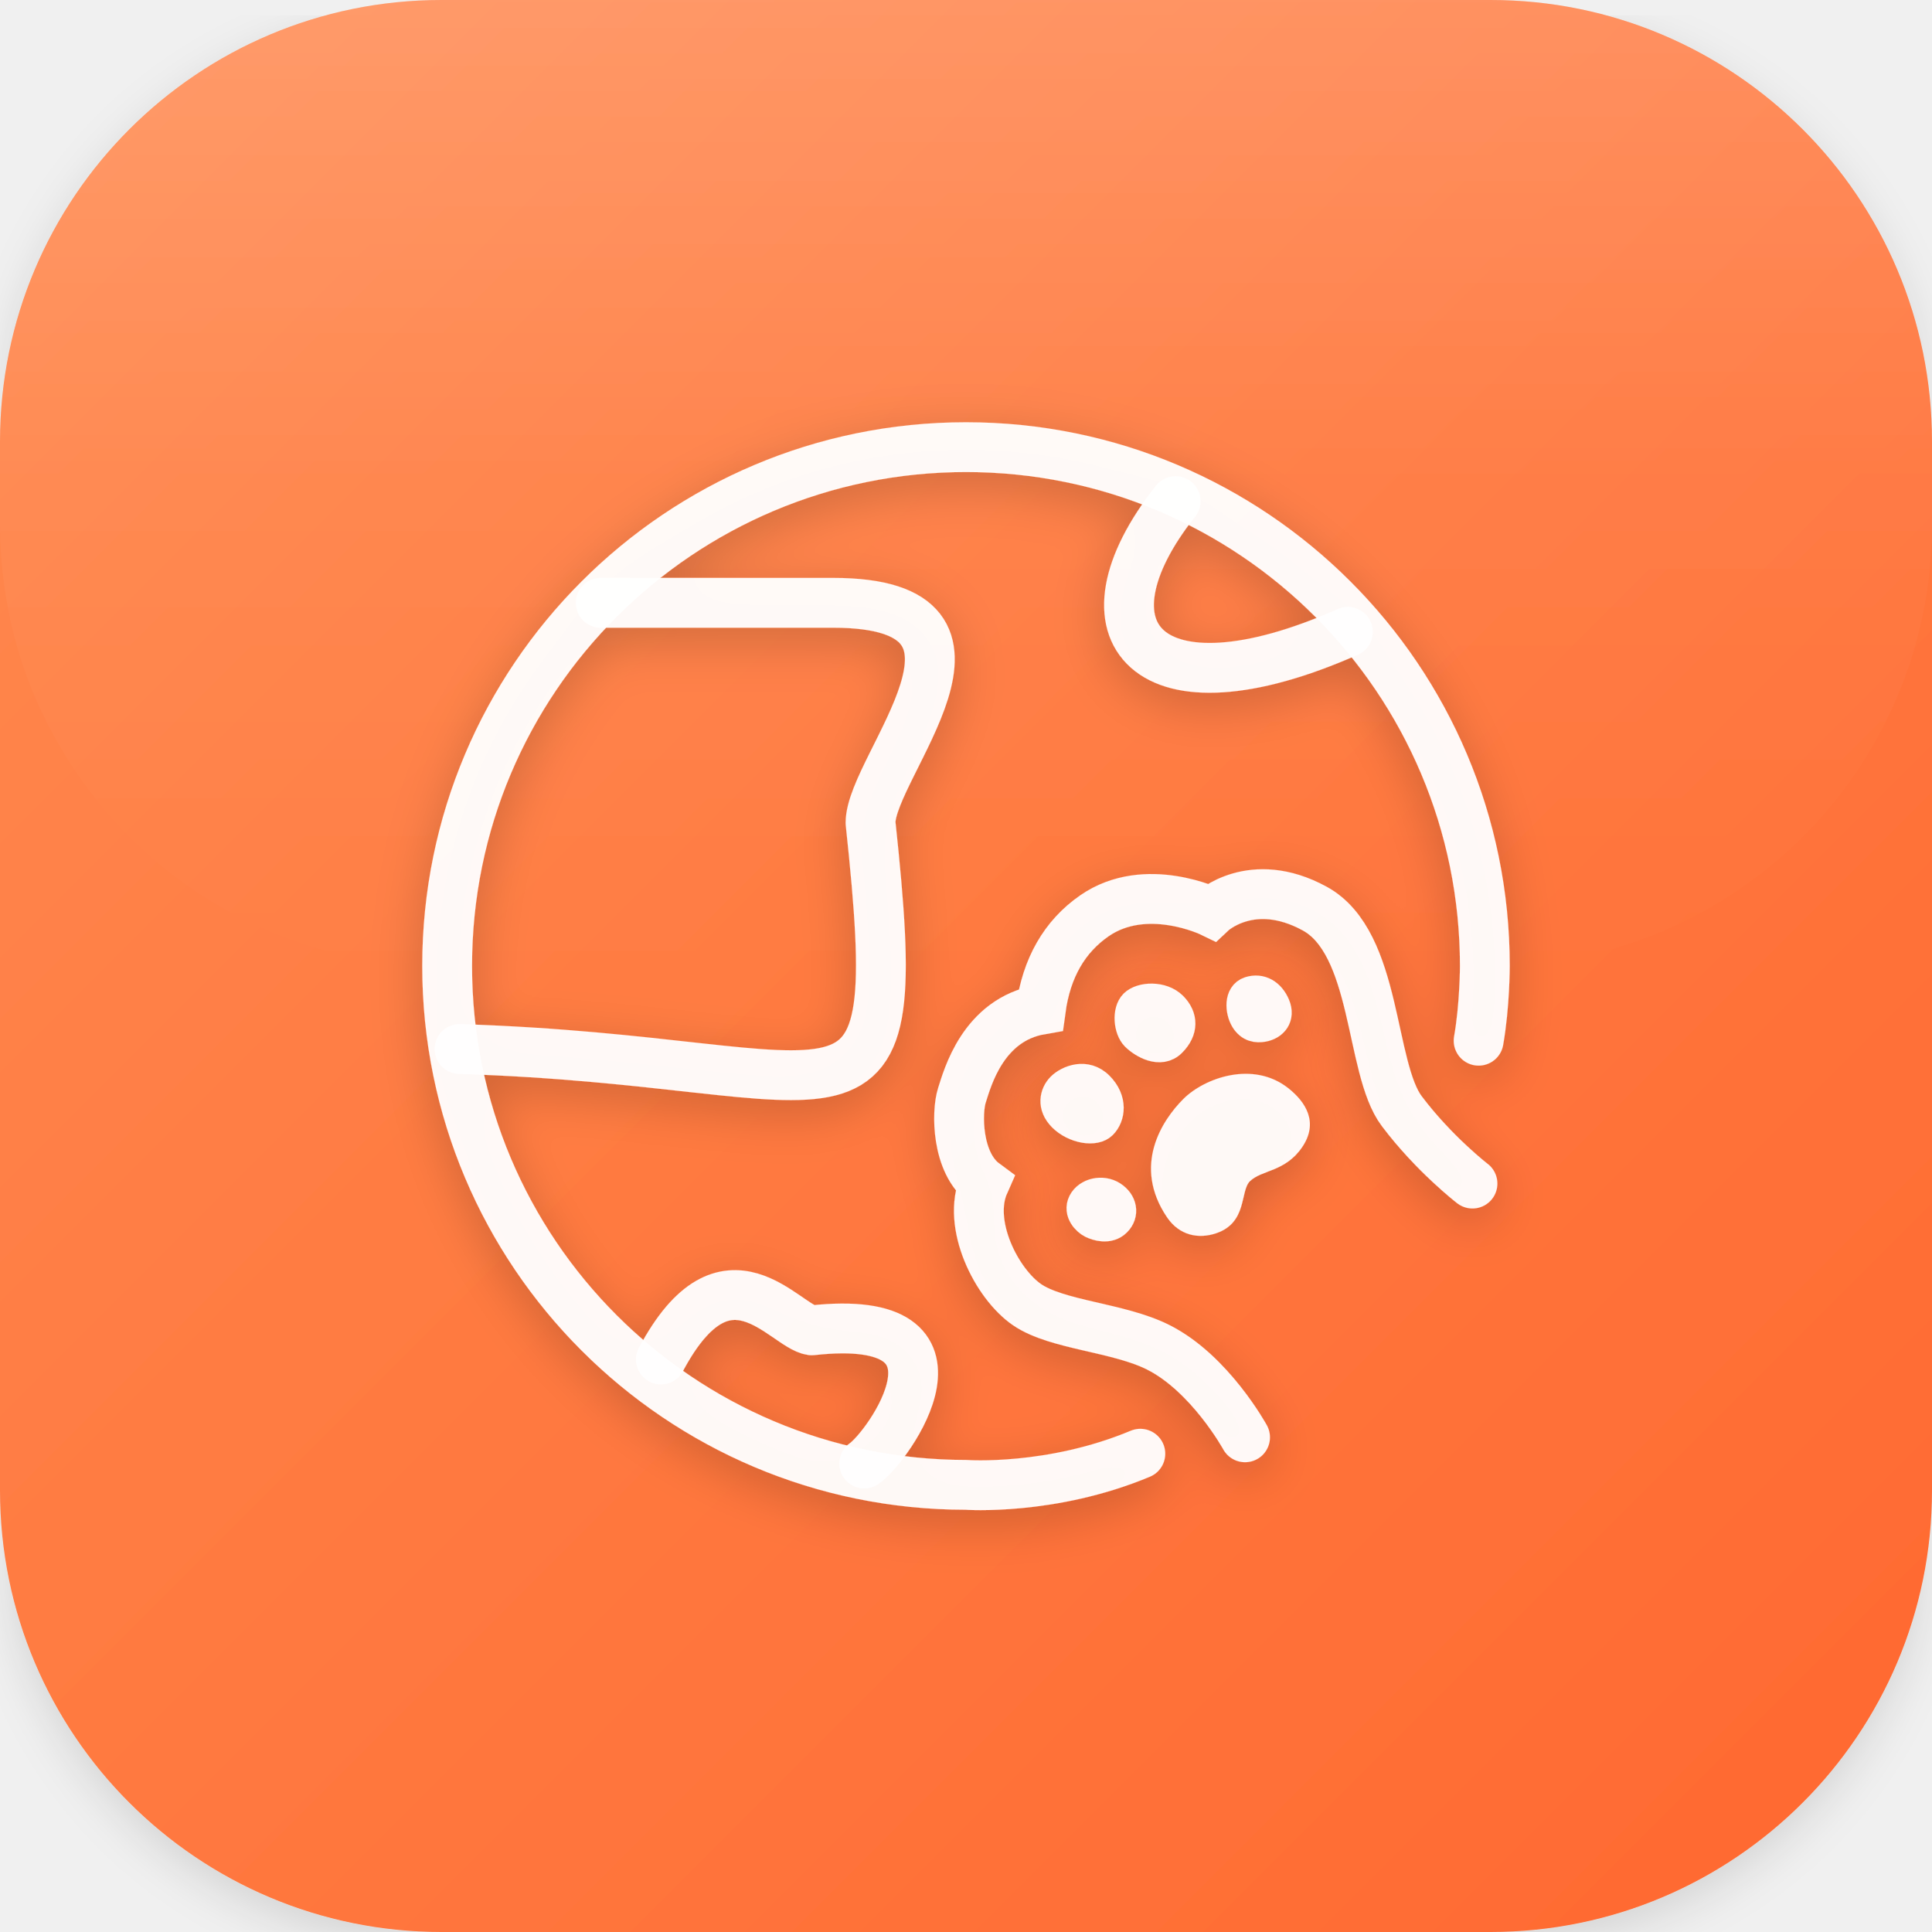
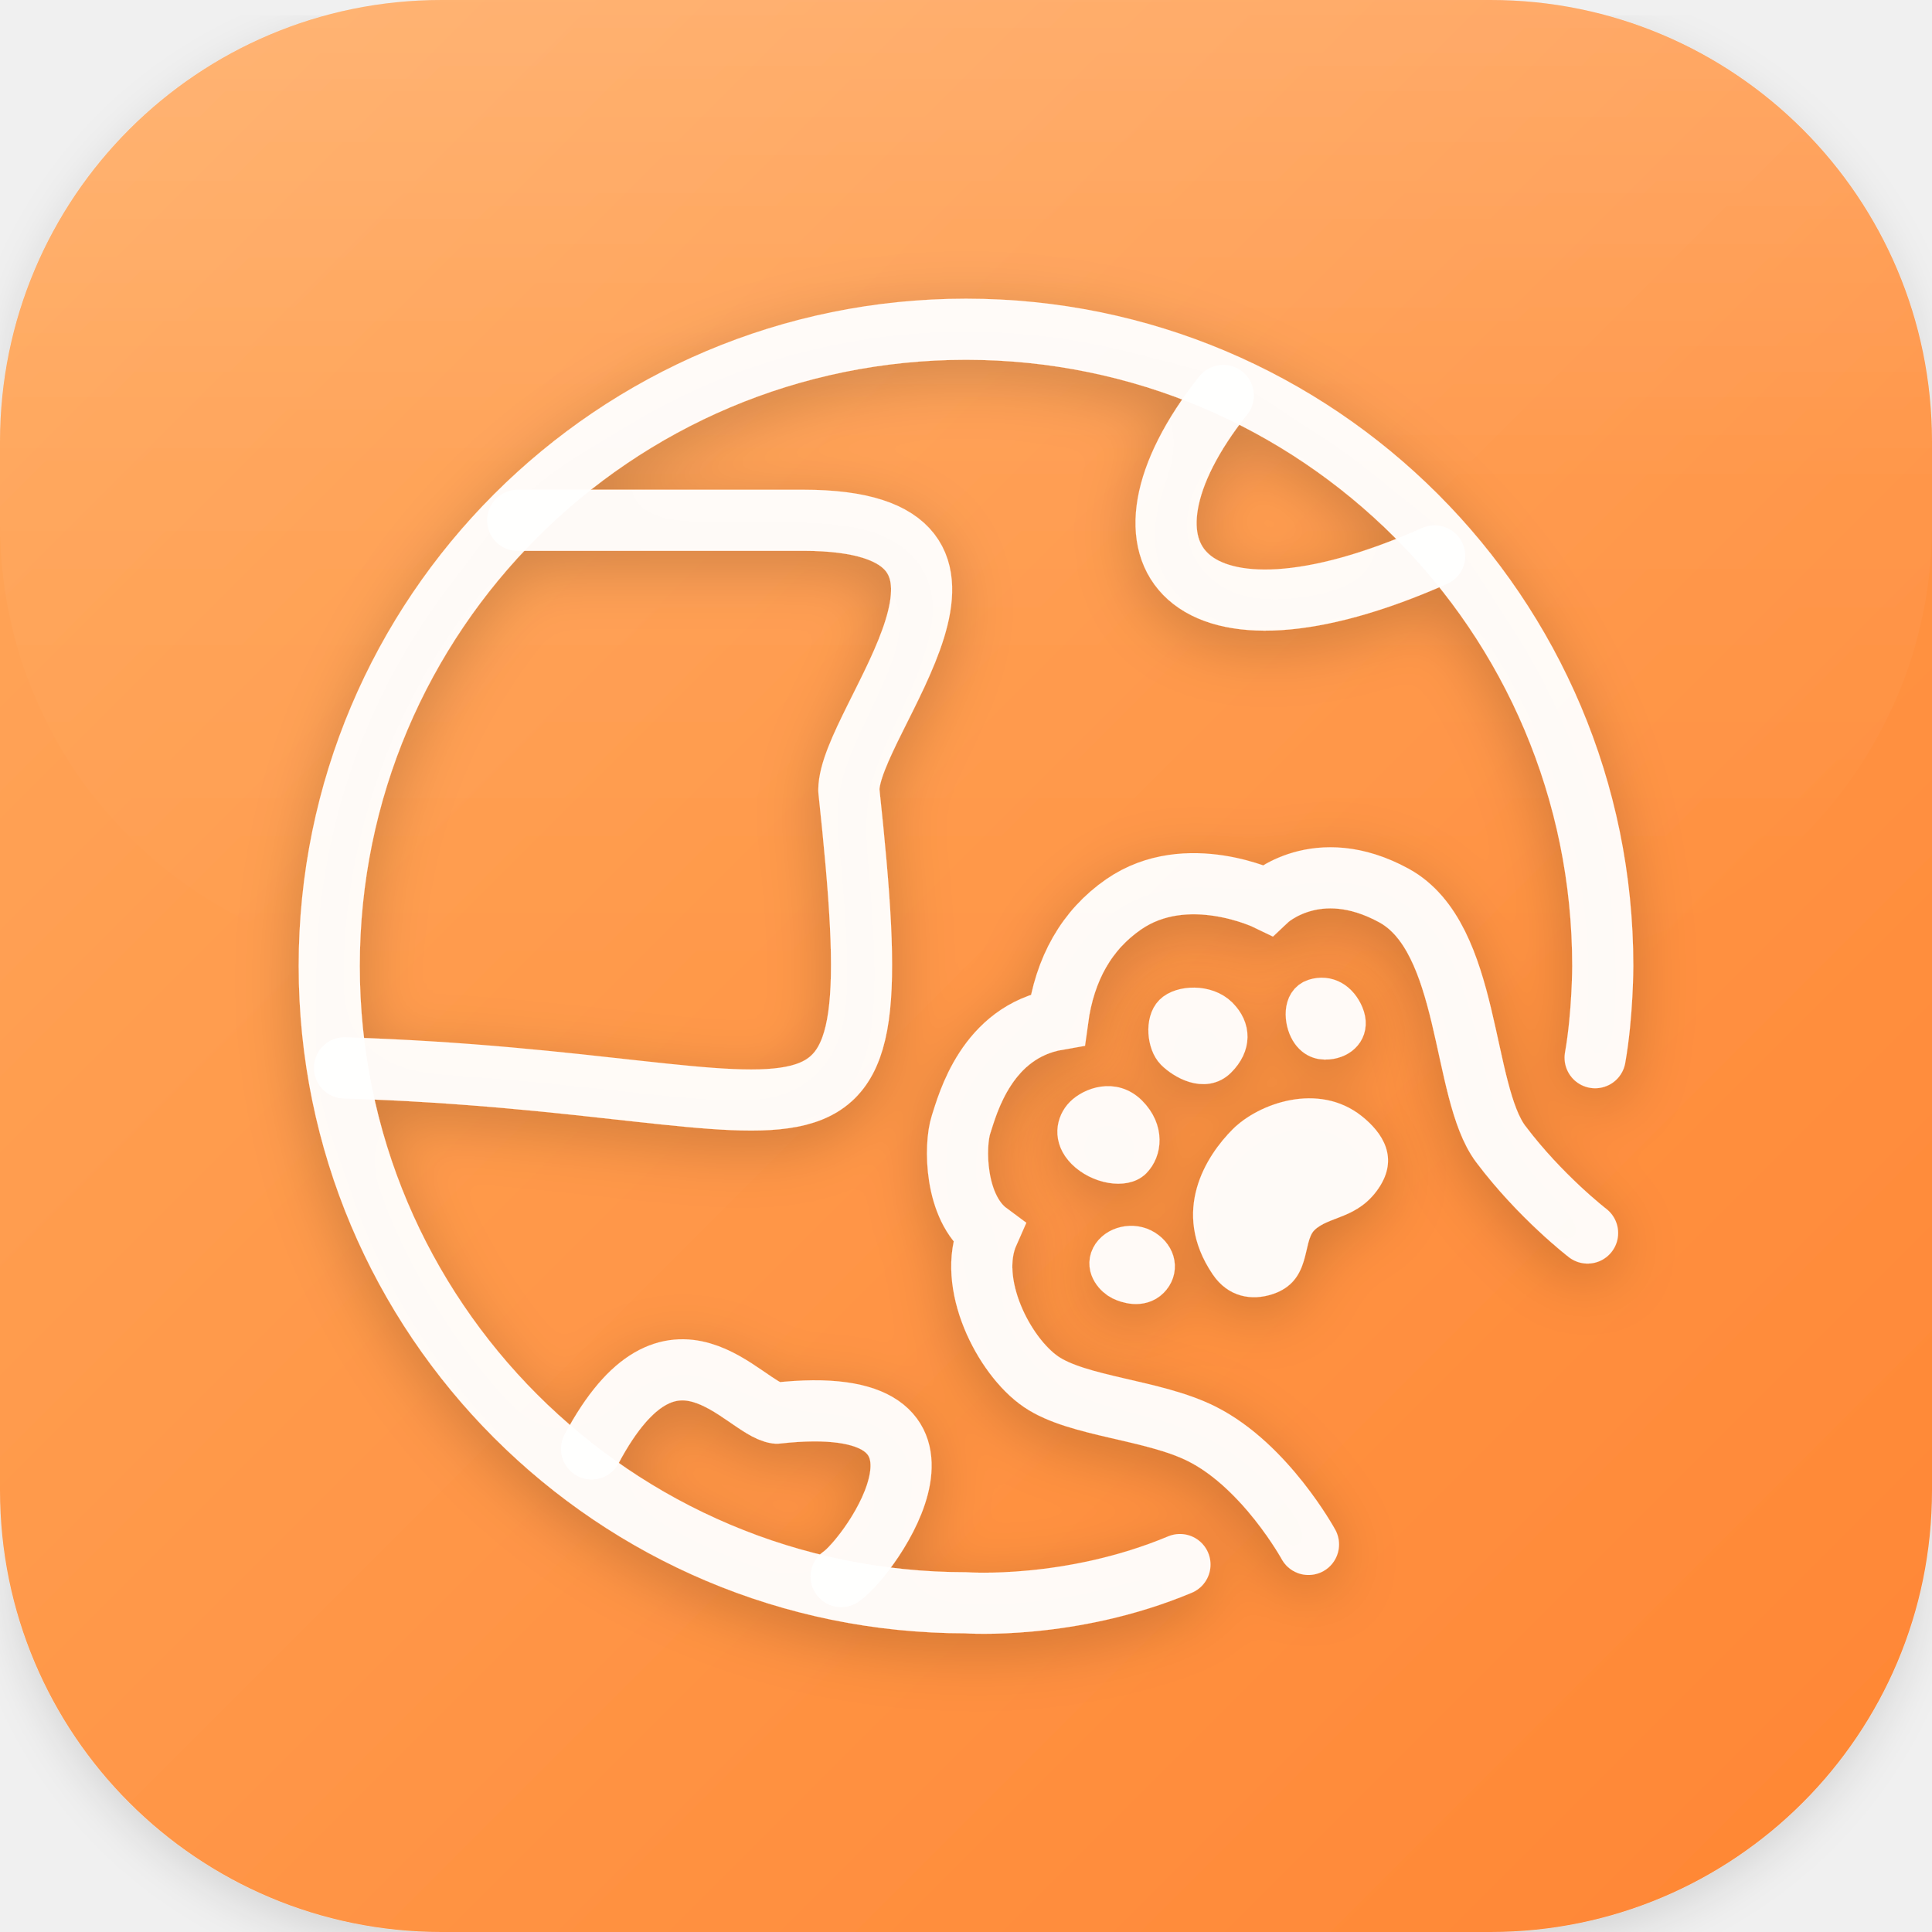
<svg xmlns="http://www.w3.org/2000/svg" width="1024" height="1024" viewBox="0 0 1024 1024" fill="none">
  <defs>
    <filter id="subtleShadow">
      <feGaussianBlur in="SourceAlpha" stdDeviation="12" />
      <feOffset dx="0" dy="8" result="offsetblur" />
      <feFlood flood-color="#000000" flood-opacity="0.12" />
      <feComposite in2="offsetblur" operator="in" />
      <feMerge>
        <feMergeNode />
        <feMergeNode in="SourceGraphic" />
      </feMerge>
    </filter>
    <filter id="insetShadow">
      <feOffset dx="0" dy="2" />
      <feGaussianBlur stdDeviation="2" />
      <feComposite operator="out" in2="SourceGraphic" />
      <feColorMatrix values="0 0 0 0 0 0 0 0 0 0 0 0 0 0 0 0 0 0 0.08 0" />
      <feComposite operator="atop" in2="SourceGraphic" />
    </filter>
    <linearGradient id="appleGradient" x1="0%" y1="0%" x2="100%" y2="100%">
-       <stop offset="0%" stop-color="#FF8A50" />
-       <stop offset="100%" stop-color="#FF6830" />
+       <stop offset="0%" stop-color="#FFA85C" />
+       <stop offset="100%" stop-color="#FF8533" />
    </linearGradient>
    <linearGradient id="highlight" x1="0%" y1="0%" x2="0%" y2="100%">
      <stop offset="0%" stop-color="#FFFFFF" stop-opacity="0.2" />
      <stop offset="50%" stop-color="#FFFFFF" stop-opacity="0.05" />
      <stop offset="100%" stop-color="#FFFFFF" stop-opacity="0" />
    </linearGradient>
    <filter id="strokeShadow" x="-50%" y="-50%" width="200%" height="200%">
      <feGaussianBlur in="SourceAlpha" stdDeviation="6" />
      <feOffset dx="0" dy="3" result="offsetblur" />
      <feFlood flood-color="#000000" flood-opacity="0.20" />
      <feComposite in2="offsetblur" operator="in" />
      <feMerge>
        <feMergeNode />
        <feMergeNode in="SourceGraphic" />
      </feMerge>
    </filter>
  </defs>
  <g filter="url(#subtleShadow)">
    <rect x="0" y="0" width="1024" height="1024" rx="234" ry="234" fill="url(#appleGradient)" />
    <rect x="0" y="0" width="1024" height="512" rx="234" ry="234" fill="url(#highlight)" opacity="0.8" />
    <rect x="0" y="0" width="1024" height="1024" rx="234" ry="234" fill="none" filter="url(#insetShadow)" />
  </g>
  <g transform="translate(512, 512)">
-     <g transform="scale(2.2) translate(-150, -150)">
+     <g transform="scale(2.7) translate(-150, -150)">
      <g filter="url(#strokeShadow)">
        <path d="M28 170C124.5 173 136 199.5 127 115.5C127 101.75 164.5 62.5 118 62.5H62" stroke="white" stroke-width="12" stroke-linecap="round" stroke-linejoin="round" opacity="0.95" />
        <path d="M200.5 38C175.5 69.5 193.5 91 242 69.5" stroke="white" stroke-width="12" stroke-linecap="round" stroke-linejoin="round" opacity="0.95" />
        <path d="M125.494 269.854C131.072 266.094 154.897 233.088 112.835 237.78C106.269 236.857 92.277 215.199 76.505 244.792" stroke="white" stroke-width="12" stroke-linecap="round" stroke-linejoin="round" opacity="0.95" />
        <path d="M192 267.5C170.5 276.5 150 275 150 275C80.964 275 25 219.036 25 150C25 80.964 80.964 25 150 25C219.036 25 275 80.964 275 150C275 150 275 159.5 273.5 168" stroke="white" stroke-width="12" stroke-linecap="round" stroke-linejoin="round" opacity="0.95" />
        <path d="M272.019 202.417C272.019 202.417 262.788 195.321 254.984 184.967C247.18 174.614 249.176 144.439 233.997 136.157C218.819 127.875 209.147 137.017 209.147 137.017C209.147 137.017 193.337 129.325 180.939 137.903C173.736 142.887 169.366 150.471 168.01 160.508C154.044 162.909 150.329 177.113 149.02 181.142C147.711 185.17 147.676 197.401 154.408 202.371C150.027 212.227 157.438 226.622 164.71 231.594C171.983 236.566 186.736 237.032 196.333 241.869C208.809 248.156 217.23 263.547 217.23 263.547" stroke="white" stroke-width="12" stroke-linecap="round" opacity="0.95" />
      </g>
      <g filter="url(#strokeShadow)">
        <path d="M190.093 158.769C188.105 160.758 188.554 165.416 190.416 167.279C192.279 169.141 196.831 171.889 199.929 168.791C203.027 165.693 202.973 162.111 200.17 159.308C197.368 156.506 192.082 156.78 190.093 158.769Z" fill="white" stroke="white" stroke-width="6" opacity="0.95" />
        <path d="M172.182 178.419C170.201 180.4 169.398 183.999 172.524 187.125C175.65 190.251 181.219 191.326 183.596 188.949C185.973 186.572 186.546 181.945 182.795 178.194C179.043 174.443 174.162 176.438 172.182 178.419Z" fill="white" stroke="white" stroke-width="5" opacity="0.95" />
        <path d="M178.52 207.14C177.477 209.19 179.375 211.088 180.517 211.648C181.659 212.209 184.251 213.055 185.959 211.347C187.667 209.639 187.233 207.177 184.995 205.739C182.756 204.301 179.562 205.09 178.52 207.14Z" fill="white" stroke="white" stroke-width="8" opacity="0.95" />
        <path d="M202.351 182.055C197.208 187.197 190.051 198.127 198.417 210.512C201.459 215.016 206.102 215.784 210.245 214.393C217.837 211.844 215.993 204.202 218.392 201.855C221.226 199.082 226.882 199.642 230.963 193.675C235.044 187.708 231.842 182.747 227.622 179.421C219.182 172.77 207.493 176.913 202.351 182.055Z" fill="white" opacity="0.95" />
        <path d="M218.304 156.044C215.626 156.899 215.944 160.795 217.152 162.834C218.36 164.872 220.114 165.041 221.564 164.781C224.057 164.333 225.782 162.321 224.584 159.461C223.386 156.6 220.981 155.19 218.304 156.044Z" fill="white" stroke="white" stroke-width="7" opacity="0.95" />
      </g>
    </g>
  </g>
</svg>
